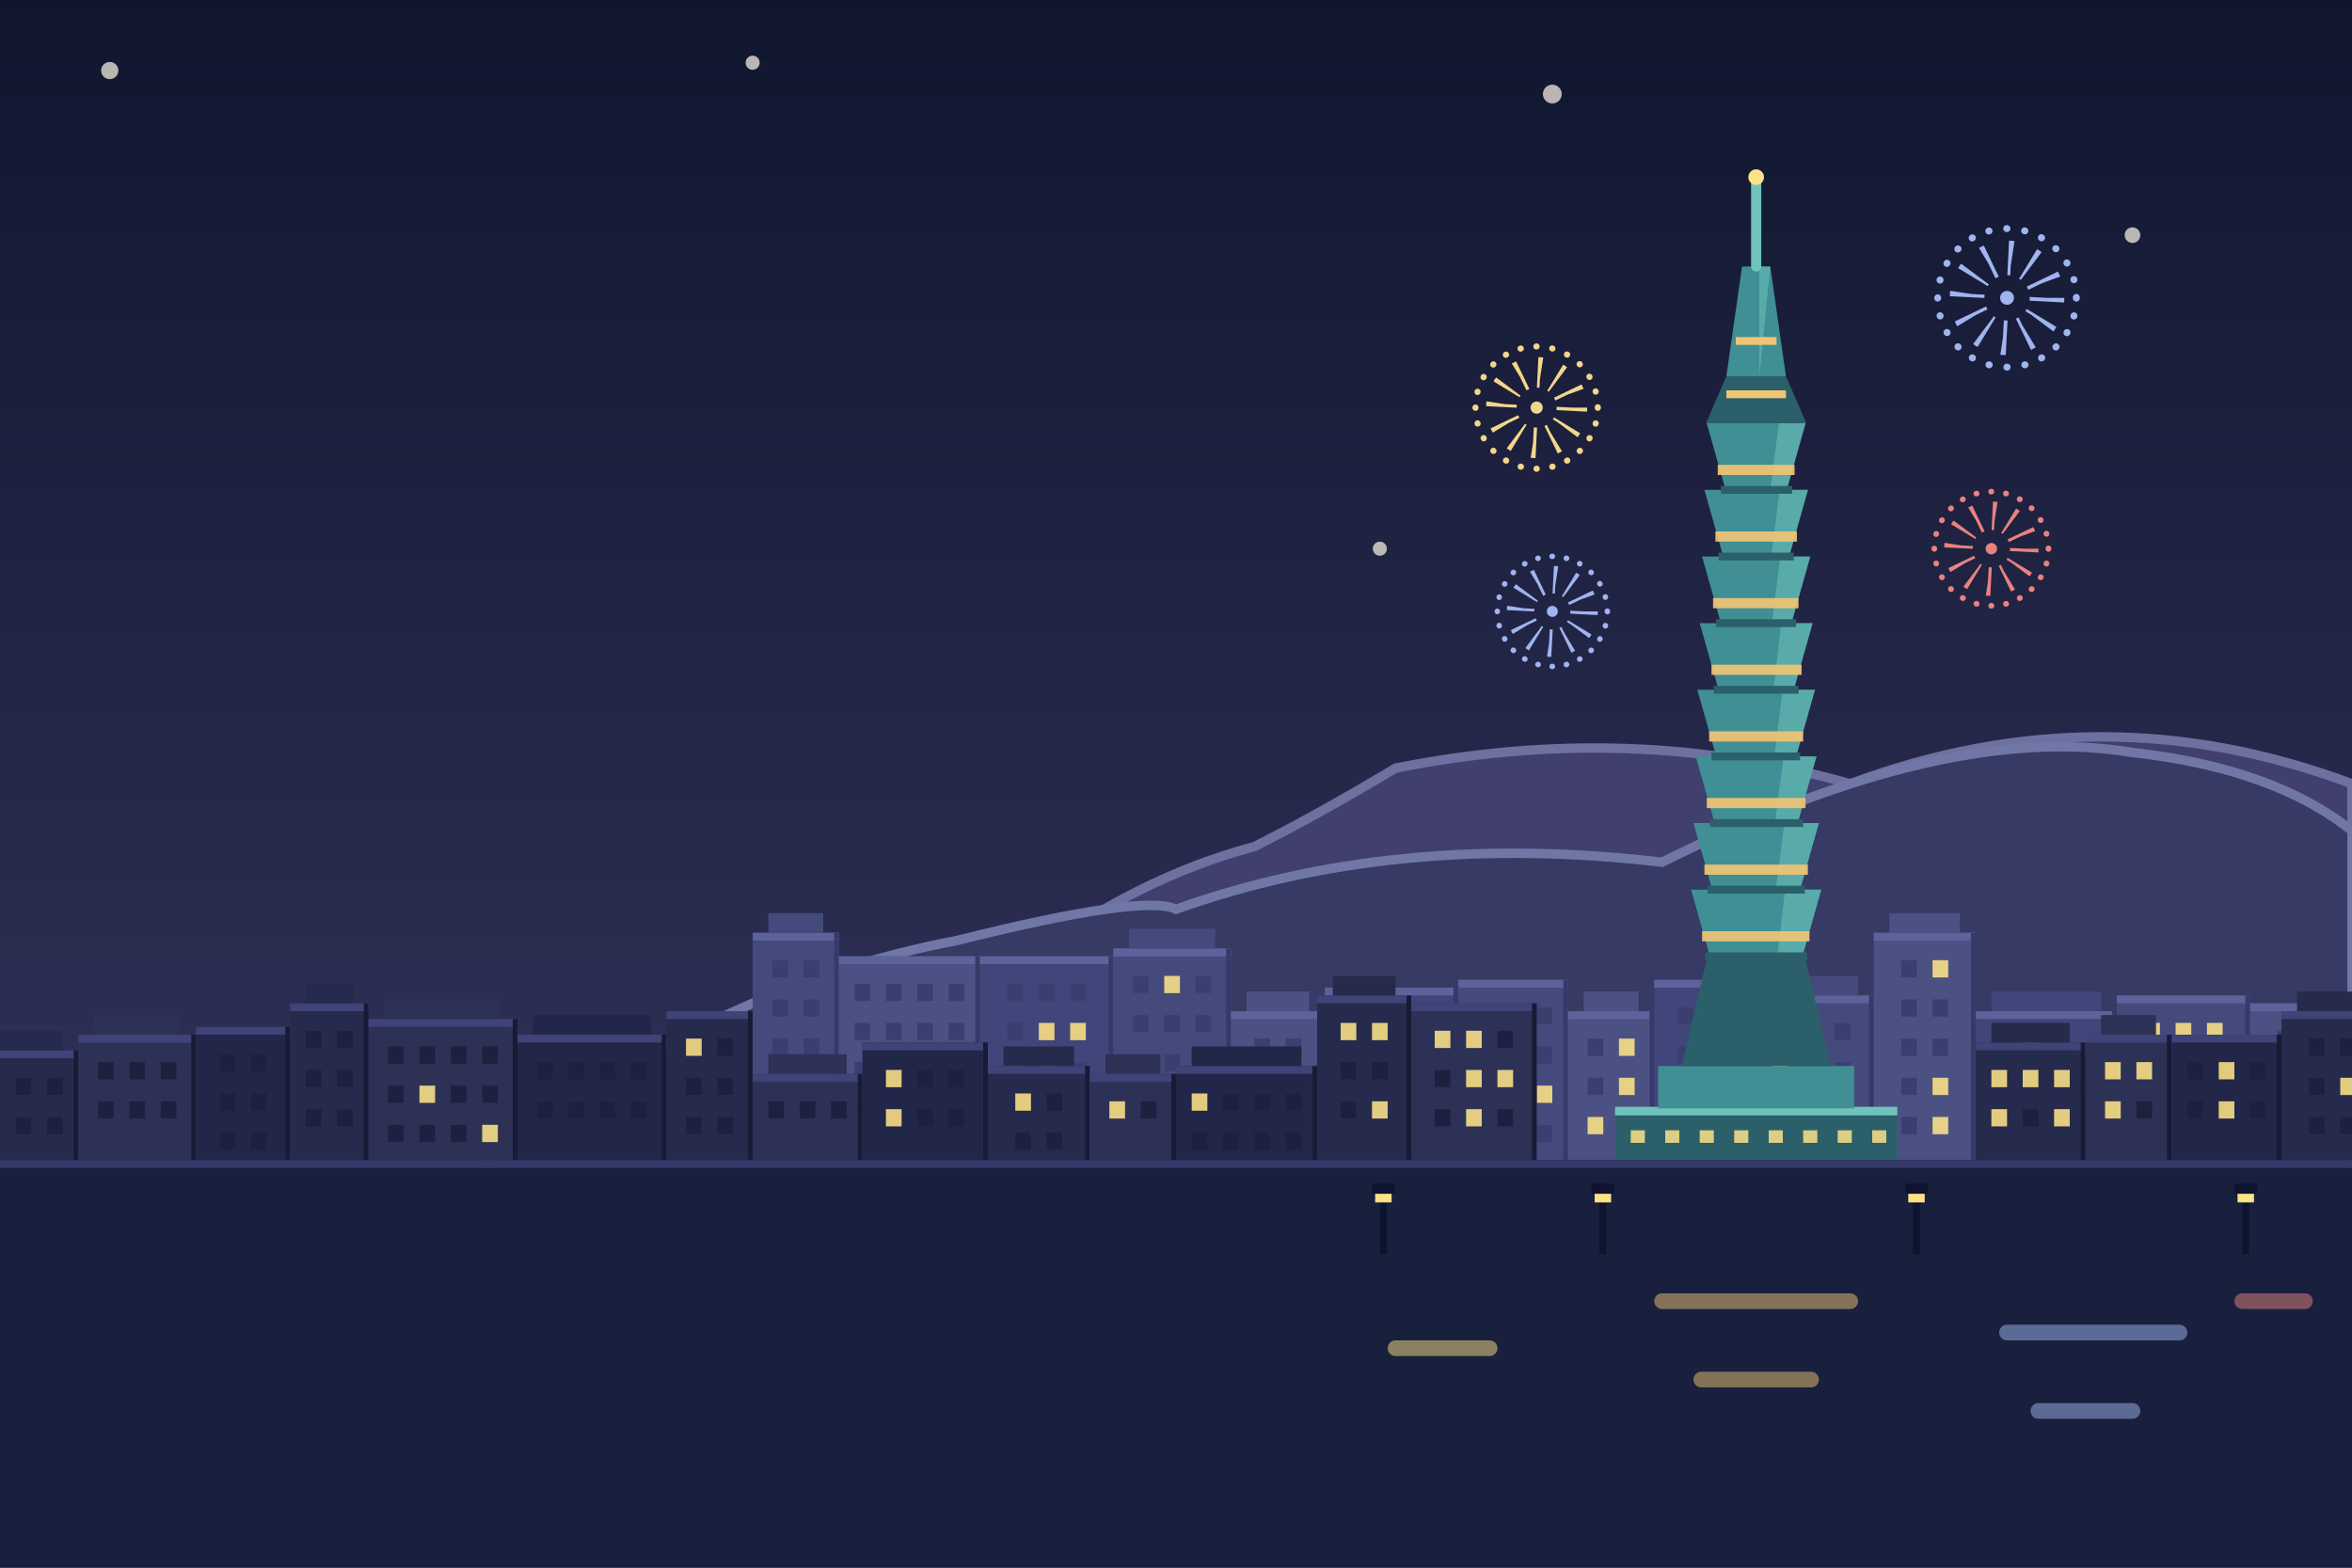
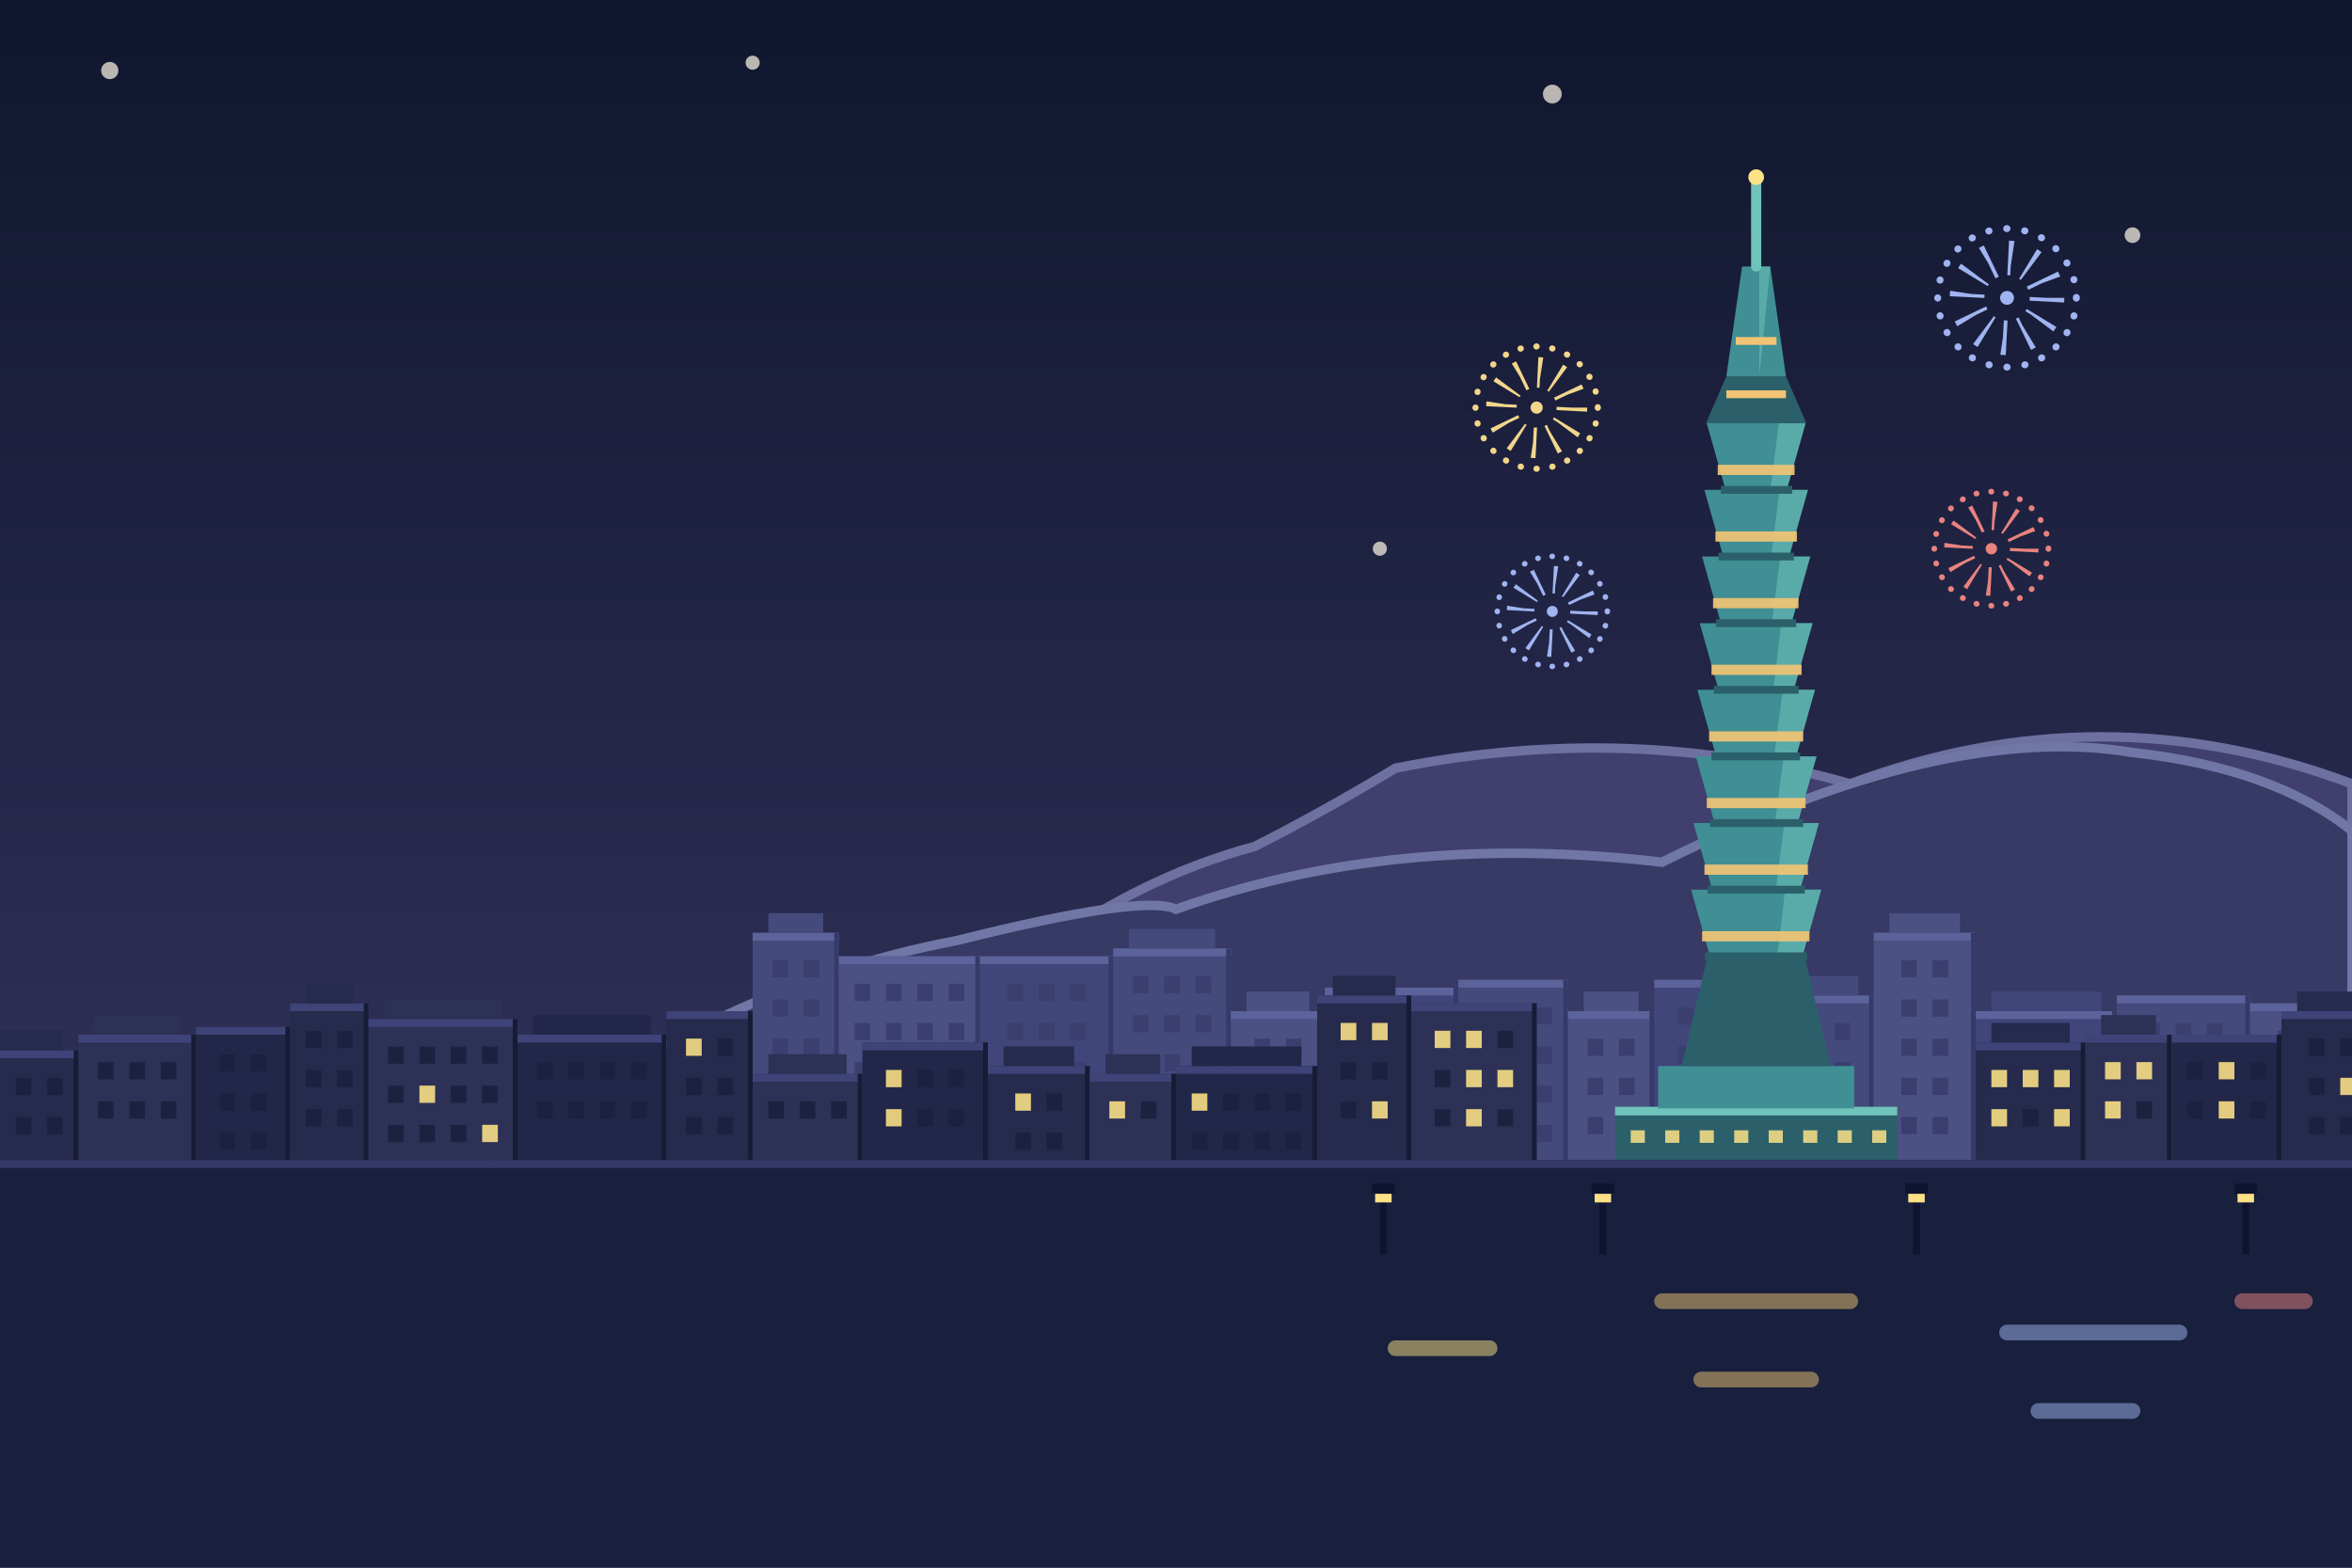
<svg xmlns="http://www.w3.org/2000/svg" width="1200" height="800" viewBox="0 0 1200 800">
  <svg x="0" y="0" width="1200" height="800" viewBox="0 0 300 200" preserveAspectRatio="xMidYMid slice">
    <defs>
      <linearGradient id="m-sky" x1="0" y1="0" x2="0" y2="1">
        <stop offset="0" stop-color="#10162E" />
        <stop offset="1" stop-color="#3B3A66" />
      </linearGradient>
      <g id="m-fw">
        <circle r="15" fill="none" stroke="currentColor" stroke-width="13" stroke-dasharray="1.4 6.5" />
        <circle r="26" fill="none" stroke="currentColor" stroke-width="2.6" stroke-linecap="round" stroke-dasharray="0.1 6.7" />
        <circle r="2.6" fill="currentColor" />
      </g>
    </defs>
    <rect width="300" height="200" fill="url(#m-sky)" />
    <g fill="#F2EBDD" opacity="0.75">
      <circle cx="14" cy="9" r="1.1" />
      <circle cx="96" cy="8" r="0.9" />
      <circle cx="198" cy="12" r="1.2" />
      <circle cx="176" cy="70" r="0.9" />
      <circle cx="288" cy="118" r="0.8" />
      <circle cx="230" cy="104" r="0.9" />
      <circle cx="272" cy="30" r="1" />
    </g>
    <use href="#m-fw" transform="translate(196 52) scale(0.3)" style="color:#F2D68A" />
    <use href="#m-fw" transform="translate(256 38) scale(0.34)" style="color:#9FB4F0" />
    <use href="#m-fw" transform="translate(254 70) scale(0.28)" style="color:#E8837F" />
    <use href="#m-fw" transform="translate(198 78) scale(0.27)" style="color:#9FB4F0" />
    <path d="M104 150 Q130 116 160 108 Q168 104 178 98 Q208 92 236 100 Q268 88 300 100 V150 Z" fill="#403F6E" stroke="#6E70A0" stroke-width="1.2" />
    <path d="M60 150 Q90 126 122 120 Q146 114 150 116 Q178 106 212 110 Q248 92 272 96 Q290 98 300 106 V150 Z" fill="#363A64" stroke="#7077A6" stroke-width="1.2" />
    <rect x="96" y="119" width="11" height="29" fill="#454A7C" />
    <rect x="96" y="119" width="11" height="1" fill="#5C629A" />
    <rect x="106.4" y="119" width="0.6" height="29" fill="#363A68" />
    <rect x="98" y="116.5" width="7" height="2.5" fill="#454A7C" />
    <rect x="98.5" y="122.5" width="2" height="2.2" fill="#3A3F70" opacity="1" />
    <rect x="102.5" y="122.5" width="2" height="2.2" fill="#3A3F70" opacity="1" />
    <rect x="98.5" y="127.5" width="2" height="2.2" fill="#3A3F70" opacity="1" />
    <rect x="102.5" y="127.5" width="2" height="2.2" fill="#3A3F70" opacity="1" />
    <rect x="98.5" y="132.5" width="2" height="2.2" fill="#3A3F70" opacity="1" />
    <rect x="102.5" y="132.5" width="2" height="2.2" fill="#3A3F70" opacity="1" />
    <rect x="98.5" y="137.5" width="2" height="2.2" fill="#3A3F70" opacity="1" />
    <rect x="102.5" y="137.5" width="2" height="2.2" fill="#3A3F70" opacity="1" />
-     <rect x="98.5" y="142.5" width="2" height="2.2" fill="#FCE286" opacity="0.88" />
+     <rect x="98.5" y="142.5" width="2" height="2.2" fill="#3A3F70" opacity="1" />
    <rect x="102.5" y="142.5" width="2" height="2.2" fill="#3A3F70" opacity="1" />
    <rect x="107" y="122" width="18" height="26" fill="#4C5184" />
    <rect x="107" y="122" width="18" height="1" fill="#5C629A" />
    <rect x="124.4" y="122" width="0.6" height="26" fill="#363A68" />
    <rect x="109.0" y="125.5" width="2" height="2.2" fill="#3A3F70" opacity="1" />
    <rect x="113.0" y="125.5" width="2" height="2.2" fill="#3A3F70" opacity="1" />
    <rect x="117.0" y="125.5" width="2" height="2.2" fill="#3A3F70" opacity="1" />
    <rect x="121.0" y="125.5" width="2" height="2.2" fill="#3A3F70" opacity="1" />
    <rect x="109.0" y="130.5" width="2" height="2.2" fill="#3A3F70" opacity="1" />
    <rect x="113.0" y="130.5" width="2" height="2.2" fill="#3A3F70" opacity="1" />
    <rect x="117.0" y="130.5" width="2" height="2.2" fill="#3A3F70" opacity="1" />
    <rect x="121.0" y="130.5" width="2" height="2.2" fill="#3A3F70" opacity="1" />
    <rect x="109.0" y="135.5" width="2" height="2.2" fill="#3A3F70" opacity="1" />
    <rect x="113.0" y="135.5" width="2" height="2.2" fill="#3A3F70" opacity="1" />
    <rect x="117.0" y="135.5" width="2" height="2.2" fill="#3A3F70" opacity="1" />
-     <rect x="121.0" y="135.5" width="2" height="2.2" fill="#FCE286" opacity="0.88" />
+     <rect x="121.0" y="135.5" width="2" height="2.2" fill="#3A3F70" opacity="1" />
    <rect x="109.0" y="140.5" width="2" height="2.2" fill="#3A3F70" opacity="1" />
    <rect x="113.0" y="140.5" width="2" height="2.2" fill="#3A3F70" opacity="1" />
    <rect x="117.0" y="140.5" width="2" height="2.2" fill="#3A3F70" opacity="1" />
    <rect x="121.0" y="140.5" width="2" height="2.2" fill="#3A3F70" opacity="1" />
    <rect x="125" y="122" width="17" height="26" fill="#40457A" />
    <rect x="125" y="122" width="17" height="1" fill="#5C629A" />
    <rect x="141.4" y="122" width="0.6" height="26" fill="#363A68" />
    <rect x="128.5" y="125.5" width="2" height="2.2" fill="#3A3F70" opacity="1" />
    <rect x="132.5" y="125.5" width="2" height="2.2" fill="#3A3F70" opacity="1" />
    <rect x="136.5" y="125.5" width="2" height="2.2" fill="#3A3F70" opacity="1" />
    <rect x="128.5" y="130.5" width="2" height="2.2" fill="#3A3F70" opacity="1" />
-     <rect x="132.5" y="130.5" width="2" height="2.2" fill="#FCE286" opacity="0.88" />
-     <rect x="136.5" y="130.5" width="2" height="2.2" fill="#FCE286" opacity="0.88" />
-     <rect x="128.5" y="135.5" width="2" height="2.2" fill="#FCE286" opacity="0.88" />
-     <rect x="132.5" y="135.5" width="2" height="2.2" fill="#FCE286" opacity="0.88" />
+     <rect x="132.5" y="130.5" width="2" height="2.2" fill="#3A3F70" opacity="1" />
+     <rect x="136.5" y="130.5" width="2" height="2.2" fill="#3A3F70" opacity="1" />
+     <rect x="128.5" y="135.5" width="2" height="2.2" fill="#3A3F70" opacity="1" />
+     <rect x="132.5" y="135.5" width="2" height="2.2" fill="#3A3F70" opacity="1" />
    <rect x="136.5" y="135.5" width="2" height="2.2" fill="#3A3F70" opacity="1" />
    <rect x="128.5" y="140.5" width="2" height="2.2" fill="#3A3F70" opacity="1" />
    <rect x="132.5" y="140.5" width="2" height="2.2" fill="#3A3F70" opacity="1" />
    <rect x="136.5" y="140.5" width="2" height="2.2" fill="#3A3F70" opacity="1" />
    <rect x="142" y="121" width="15" height="27" fill="#454A7C" />
    <rect x="142" y="121" width="15" height="1" fill="#5C629A" />
    <rect x="156.4" y="121" width="0.6" height="27" fill="#363A68" />
    <rect x="144" y="118.5" width="11" height="2.5" fill="#454A7C" />
    <rect x="144.5" y="124.5" width="2" height="2.2" fill="#3A3F70" opacity="1" />
-     <rect x="148.5" y="124.5" width="2" height="2.2" fill="#FCE286" opacity="0.88" />
+     <rect x="148.5" y="124.5" width="2" height="2.2" fill="#3A3F70" opacity="1" />
    <rect x="152.5" y="124.5" width="2" height="2.2" fill="#3A3F70" opacity="1" />
    <rect x="144.5" y="129.5" width="2" height="2.2" fill="#3A3F70" opacity="1" />
    <rect x="148.5" y="129.5" width="2" height="2.2" fill="#3A3F70" opacity="1" />
    <rect x="152.5" y="129.5" width="2" height="2.2" fill="#3A3F70" opacity="1" />
    <rect x="144.5" y="134.5" width="2" height="2.2" fill="#3A3F70" opacity="1" />
    <rect x="148.5" y="134.5" width="2" height="2.2" fill="#3A3F70" opacity="1" />
    <rect x="152.5" y="134.5" width="2" height="2.2" fill="#3A3F70" opacity="1" />
    <rect x="144.5" y="139.5" width="2" height="2.2" fill="#3A3F70" opacity="1" />
    <rect x="148.5" y="139.5" width="2" height="2.2" fill="#3A3F70" opacity="1" />
    <rect x="152.5" y="139.5" width="2" height="2.2" fill="#3A3F70" opacity="1" />
    <rect x="144.5" y="144.5" width="2" height="2.2" fill="#3A3F70" opacity="1" />
    <rect x="148.5" y="144.5" width="2" height="2.2" fill="#3A3F70" opacity="1" />
    <rect x="152.5" y="144.5" width="2" height="2.2" fill="#3A3F70" opacity="1" />
    <rect x="157" y="129" width="12" height="19" fill="#4C5184" />
    <rect x="157" y="129" width="12" height="1" fill="#5C629A" />
    <rect x="168.4" y="129" width="0.6" height="19" fill="#363A68" />
    <rect x="159" y="126.5" width="8" height="2.5" fill="#4C5184" />
    <rect x="160.0" y="132.5" width="2" height="2.2" fill="#3A3F70" opacity="1" />
    <rect x="164.0" y="132.5" width="2" height="2.2" fill="#3A3F70" opacity="1" />
    <rect x="160.0" y="137.5" width="2" height="2.2" fill="#3A3F70" opacity="1" />
    <rect x="164.0" y="137.5" width="2" height="2.2" fill="#3A3F70" opacity="1" />
    <rect x="160.0" y="142.5" width="2" height="2.2" fill="#3A3F70" opacity="1" />
    <rect x="164.0" y="142.5" width="2" height="2.2" fill="#3A3F70" opacity="1" />
    <rect x="169" y="126" width="17" height="22" fill="#40457A" />
    <rect x="169" y="126" width="17" height="1" fill="#5C629A" />
    <rect x="185.4" y="126" width="0.6" height="22" fill="#363A68" />
    <rect x="172.5" y="129.5" width="2" height="2.2" fill="#3A3F70" opacity="1" />
    <rect x="176.5" y="129.5" width="2" height="2.2" fill="#3A3F70" opacity="1" />
    <rect x="180.5" y="129.5" width="2" height="2.2" fill="#3A3F70" opacity="1" />
-     <rect x="172.5" y="134.5" width="2" height="2.2" fill="#FCE286" opacity="0.88" />
+     <rect x="172.5" y="134.5" width="2" height="2.2" fill="#3A3F70" opacity="1" />
    <rect x="176.5" y="134.5" width="2" height="2.2" fill="#3A3F70" opacity="1" />
    <rect x="180.5" y="134.5" width="2" height="2.2" fill="#3A3F70" opacity="1" />
    <rect x="172.5" y="139.5" width="2" height="2.2" fill="#3A3F70" opacity="1" />
    <rect x="176.5" y="139.5" width="2" height="2.2" fill="#3A3F70" opacity="1" />
-     <rect x="180.5" y="139.5" width="2" height="2.2" fill="#FCE286" opacity="0.88" />
+     <rect x="180.5" y="139.5" width="2" height="2.2" fill="#3A3F70" opacity="1" />
    <rect x="172.5" y="144.5" width="2" height="2.2" fill="#3A3F70" opacity="1" />
    <rect x="176.5" y="144.5" width="2" height="2.2" fill="#3A3F70" opacity="1" />
    <rect x="180.5" y="144.5" width="2" height="2.2" fill="#3A3F70" opacity="1" />
    <rect x="186" y="125" width="14" height="23" fill="#454A7C" />
    <rect x="186" y="125" width="14" height="1" fill="#5C629A" />
    <rect x="199.4" y="125" width="0.6" height="23" fill="#363A68" />
    <rect x="188.0" y="128.5" width="2" height="2.2" fill="#3A3F70" opacity="1" />
-     <rect x="192.0" y="128.5" width="2" height="2.2" fill="#FCE286" opacity="0.88" />
+     <rect x="192.0" y="128.5" width="2" height="2.2" fill="#3A3F70" opacity="1" />
    <rect x="196.0" y="128.5" width="2" height="2.2" fill="#3A3F70" opacity="1" />
    <rect x="188.0" y="133.5" width="2" height="2.2" fill="#3A3F70" opacity="1" />
    <rect x="192.0" y="133.5" width="2" height="2.2" fill="#3A3F70" opacity="1" />
    <rect x="196.0" y="133.5" width="2" height="2.2" fill="#3A3F70" opacity="1" />
    <rect x="188.0" y="138.5" width="2" height="2.2" fill="#3A3F70" opacity="1" />
    <rect x="192.0" y="138.5" width="2" height="2.2" fill="#3A3F70" opacity="1" />
-     <rect x="196.0" y="138.5" width="2" height="2.2" fill="#FCE286" opacity="0.88" />
-     <rect x="188.0" y="143.5" width="2" height="2.2" fill="#FCE286" opacity="0.88" />
+     <rect x="196.0" y="138.5" width="2" height="2.2" fill="#3A3F70" opacity="1" />
+     <rect x="188.0" y="143.5" width="2" height="2.2" fill="#3A3F70" opacity="1" />
    <rect x="192.0" y="143.5" width="2" height="2.2" fill="#3A3F70" opacity="1" />
    <rect x="196.0" y="143.5" width="2" height="2.2" fill="#3A3F70" opacity="1" />
    <rect x="200" y="129" width="11" height="19" fill="#4C5184" />
    <rect x="200" y="129" width="11" height="1" fill="#5C629A" />
    <rect x="210.4" y="129" width="0.6" height="19" fill="#363A68" />
    <rect x="202" y="126.5" width="7" height="2.5" fill="#4C5184" />
    <rect x="202.5" y="132.5" width="2" height="2.2" fill="#3A3F70" opacity="1" />
-     <rect x="206.5" y="132.5" width="2" height="2.2" fill="#FCE286" opacity="0.88" />
+     <rect x="206.5" y="132.5" width="2" height="2.2" fill="#3A3F70" opacity="1" />
    <rect x="202.5" y="137.5" width="2" height="2.2" fill="#3A3F70" opacity="1" />
-     <rect x="206.5" y="137.5" width="2" height="2.2" fill="#FCE286" opacity="0.88" />
-     <rect x="202.5" y="142.5" width="2" height="2.2" fill="#FCE286" opacity="0.88" />
+     <rect x="206.5" y="137.5" width="2" height="2.2" fill="#3A3F70" opacity="1" />
+     <rect x="202.5" y="142.5" width="2" height="2.2" fill="#3A3F70" opacity="1" />
    <rect x="206.5" y="142.5" width="2" height="2.2" fill="#3A3F70" opacity="1" />
    <rect x="211" y="125" width="12" height="23" fill="#40457A" />
    <rect x="211" y="125" width="12" height="1" fill="#5C629A" />
    <rect x="222.4" y="125" width="0.6" height="23" fill="#363A68" />
    <rect x="214.0" y="128.5" width="2" height="2.2" fill="#3A3F70" opacity="1" />
    <rect x="218.0" y="128.5" width="2" height="2.2" fill="#3A3F70" opacity="1" />
    <rect x="214.0" y="133.5" width="2" height="2.2" fill="#3A3F70" opacity="1" />
    <rect x="218.0" y="133.5" width="2" height="2.2" fill="#3A3F70" opacity="1" />
    <rect x="214.0" y="138.5" width="2" height="2.2" fill="#3A3F70" opacity="1" />
    <rect x="218.0" y="138.5" width="2" height="2.2" fill="#3A3F70" opacity="1" />
    <rect x="214.0" y="143.5" width="2" height="2.2" fill="#3A3F70" opacity="1" />
-     <rect x="218.0" y="143.5" width="2" height="2.2" fill="#FCE286" opacity="0.88" />
+     <rect x="218.0" y="143.5" width="2" height="2.2" fill="#3A3F70" opacity="1" />
    <rect x="223" y="127" width="16" height="21" fill="#454A7C" />
    <rect x="223" y="127" width="16" height="1" fill="#5C629A" />
    <rect x="238.4" y="127" width="0.6" height="21" fill="#363A68" />
    <rect x="225" y="124.5" width="12" height="2.5" fill="#454A7C" />
-     <rect x="226.0" y="130.5" width="2" height="2.2" fill="#FCE286" opacity="0.88" />
+     <rect x="226.0" y="130.5" width="2" height="2.2" fill="#3A3F70" opacity="1" />
    <rect x="230.0" y="130.5" width="2" height="2.2" fill="#3A3F70" opacity="1" />
    <rect x="234.0" y="130.5" width="2" height="2.2" fill="#3A3F70" opacity="1" />
-     <rect x="226.0" y="135.5" width="2" height="2.2" fill="#FCE286" opacity="0.88" />
+     <rect x="226.0" y="135.5" width="2" height="2.2" fill="#3A3F70" opacity="1" />
    <rect x="230.0" y="135.5" width="2" height="2.2" fill="#3A3F70" opacity="1" />
    <rect x="234.0" y="135.5" width="2" height="2.2" fill="#3A3F70" opacity="1" />
-     <rect x="226.0" y="140.5" width="2" height="2.2" fill="#FCE286" opacity="0.88" />
-     <rect x="230.0" y="140.5" width="2" height="2.2" fill="#FCE286" opacity="0.88" />
+     <rect x="226.0" y="140.5" width="2" height="2.2" fill="#3A3F70" opacity="1" />
+     <rect x="230.0" y="140.5" width="2" height="2.2" fill="#3A3F70" opacity="1" />
    <rect x="234.0" y="140.5" width="2" height="2.2" fill="#3A3F70" opacity="1" />
    <rect x="239" y="119" width="13" height="29" fill="#4C5184" />
    <rect x="239" y="119" width="13" height="1" fill="#5C629A" />
    <rect x="251.4" y="119" width="0.6" height="29" fill="#363A68" />
    <rect x="241" y="116.5" width="9" height="2.5" fill="#4C5184" />
    <rect x="242.5" y="122.5" width="2" height="2.2" fill="#3A3F70" opacity="1" />
-     <rect x="246.5" y="122.5" width="2" height="2.2" fill="#FCE286" opacity="0.88" />
+     <rect x="246.5" y="122.5" width="2" height="2.2" fill="#3A3F70" opacity="1" />
    <rect x="242.5" y="127.5" width="2" height="2.2" fill="#3A3F70" opacity="1" />
    <rect x="246.5" y="127.5" width="2" height="2.2" fill="#3A3F70" opacity="1" />
    <rect x="242.5" y="132.5" width="2" height="2.2" fill="#3A3F70" opacity="1" />
    <rect x="246.5" y="132.5" width="2" height="2.2" fill="#3A3F70" opacity="1" />
    <rect x="242.5" y="137.5" width="2" height="2.2" fill="#3A3F70" opacity="1" />
-     <rect x="246.5" y="137.5" width="2" height="2.2" fill="#FCE286" opacity="0.88" />
+     <rect x="246.5" y="137.5" width="2" height="2.2" fill="#3A3F70" opacity="1" />
    <rect x="242.5" y="142.5" width="2" height="2.2" fill="#3A3F70" opacity="1" />
-     <rect x="246.5" y="142.5" width="2" height="2.2" fill="#FCE286" opacity="0.88" />
+     <rect x="246.5" y="142.5" width="2" height="2.2" fill="#3A3F70" opacity="1" />
    <rect x="252" y="129" width="18" height="19" fill="#40457A" />
    <rect x="252" y="129" width="18" height="1" fill="#5C629A" />
    <rect x="269.4" y="129" width="0.6" height="19" fill="#363A68" />
    <rect x="254" y="126.5" width="14" height="2.5" fill="#40457A" />
    <rect x="254.0" y="132.5" width="2" height="2.2" fill="#3A3F70" opacity="1" />
-     <rect x="258.0" y="132.5" width="2" height="2.2" fill="#FCE286" opacity="0.88" />
+     <rect x="258.0" y="132.5" width="2" height="2.2" fill="#3A3F70" opacity="1" />
    <rect x="262.0" y="132.5" width="2" height="2.2" fill="#3A3F70" opacity="1" />
-     <rect x="266.0" y="132.5" width="2" height="2.2" fill="#FCE286" opacity="0.88" />
+     <rect x="266.0" y="132.5" width="2" height="2.2" fill="#3A3F70" opacity="1" />
    <rect x="254.0" y="137.5" width="2" height="2.2" fill="#3A3F70" opacity="1" />
-     <rect x="258.0" y="137.5" width="2" height="2.2" fill="#FCE286" opacity="0.88" />
+     <rect x="258.0" y="137.5" width="2" height="2.2" fill="#3A3F70" opacity="1" />
    <rect x="262.0" y="137.5" width="2" height="2.2" fill="#3A3F70" opacity="1" />
-     <rect x="266.0" y="137.5" width="2" height="2.2" fill="#FCE286" opacity="0.88" />
+     <rect x="266.0" y="137.5" width="2" height="2.2" fill="#3A3F70" opacity="1" />
    <rect x="254.0" y="142.5" width="2" height="2.2" fill="#3A3F70" opacity="1" />
    <rect x="258.0" y="142.5" width="2" height="2.2" fill="#3A3F70" opacity="1" />
-     <rect x="262.0" y="142.5" width="2" height="2.2" fill="#FCE286" opacity="0.88" />
+     <rect x="262.0" y="142.5" width="2" height="2.2" fill="#3A3F70" opacity="1" />
    <rect x="266.0" y="142.5" width="2" height="2.2" fill="#3A3F70" opacity="1" />
    <rect x="270" y="127" width="17" height="21" fill="#454A7C" />
    <rect x="270" y="127" width="17" height="1" fill="#5C629A" />
    <rect x="286.4" y="127" width="0.6" height="21" fill="#363A68" />
-     <rect x="273.5" y="130.5" width="2" height="2.2" fill="#FCE286" opacity="0.88" />
-     <rect x="277.5" y="130.5" width="2" height="2.2" fill="#FCE286" opacity="0.88" />
-     <rect x="281.5" y="130.5" width="2" height="2.2" fill="#FCE286" opacity="0.88" />
-     <rect x="273.5" y="135.5" width="2" height="2.2" fill="#FCE286" opacity="0.88" />
+     <rect x="273.5" y="130.5" width="2" height="2.2" fill="#3A3F70" opacity="1" />
+     <rect x="277.5" y="130.5" width="2" height="2.2" fill="#3A3F70" opacity="1" />
+     <rect x="281.5" y="130.5" width="2" height="2.2" fill="#3A3F70" opacity="1" />
+     <rect x="273.5" y="135.5" width="2" height="2.2" fill="#3A3F70" opacity="1" />
    <rect x="277.5" y="135.5" width="2" height="2.2" fill="#3A3F70" opacity="1" />
-     <rect x="281.5" y="135.5" width="2" height="2.2" fill="#FCE286" opacity="0.88" />
-     <rect x="273.5" y="140.5" width="2" height="2.2" fill="#FCE286" opacity="0.88" />
+     <rect x="281.5" y="135.5" width="2" height="2.2" fill="#3A3F70" opacity="1" />
+     <rect x="273.5" y="140.5" width="2" height="2.2" fill="#3A3F70" opacity="1" />
    <rect x="277.5" y="140.5" width="2" height="2.2" fill="#3A3F70" opacity="1" />
-     <rect x="281.5" y="140.5" width="2" height="2.2" fill="#FCE286" opacity="0.88" />
+     <rect x="281.5" y="140.5" width="2" height="2.2" fill="#3A3F70" opacity="1" />
    <rect x="287" y="128" width="17" height="20" fill="#4C5184" />
    <rect x="287" y="128" width="17" height="1" fill="#5C629A" />
    <rect x="303.4" y="128" width="0.6" height="20" fill="#363A68" />
    <rect x="290.5" y="131.5" width="2" height="2.2" fill="#3A3F70" opacity="1" />
    <rect x="294.5" y="131.5" width="2" height="2.2" fill="#3A3F70" opacity="1" />
    <rect x="298.5" y="131.5" width="2" height="2.2" fill="#3A3F70" opacity="1" />
-     <rect x="290.5" y="136.5" width="2" height="2.2" fill="#FCE286" opacity="0.88" />
+     <rect x="290.5" y="136.5" width="2" height="2.2" fill="#3A3F70" opacity="1" />
    <rect x="294.5" y="136.5" width="2" height="2.2" fill="#3A3F70" opacity="1" />
    <rect x="298.5" y="136.5" width="2" height="2.2" fill="#3A3F70" opacity="1" />
-     <rect x="290.5" y="141.5" width="2" height="2.2" fill="#FCE286" opacity="0.88" />
+     <rect x="290.5" y="141.5" width="2" height="2.2" fill="#3A3F70" opacity="1" />
    <rect x="294.5" y="141.5" width="2" height="2.2" fill="#3A3F70" opacity="1" />
    <rect x="298.5" y="141.5" width="2" height="2.2" fill="#3A3F70" opacity="1" />
    <rect x="206.0" y="142" width="36" height="6" fill="#2B606A" />
    <rect x="206.0" y="141.2" width="36" height="1.1" fill="#6FC3BA" />
    <rect x="211.5" y="136" width="25" height="5.4" fill="#3F8F94" />
    <path d="M214.5 136 L217.8 122 H230.2 L233.5 136 Z" fill="#2B606A" />
    <rect x="208.0" y="144.2" width="1.8" height="1.6" fill="#FCE286" opacity="0.85" />
    <rect x="212.4" y="144.2" width="1.8" height="1.6" fill="#FCE286" opacity="0.85" />
    <rect x="216.8" y="144.2" width="1.8" height="1.6" fill="#FCE286" opacity="0.85" />
    <rect x="221.2" y="144.2" width="1.8" height="1.6" fill="#FCE286" opacity="0.85" />
    <rect x="225.6" y="144.2" width="1.8" height="1.6" fill="#FCE286" opacity="0.85" />
    <rect x="230.0" y="144.2" width="1.8" height="1.6" fill="#FCE286" opacity="0.85" />
    <rect x="234.4" y="144.2" width="1.8" height="1.6" fill="#FCE286" opacity="0.85" />
    <rect x="238.8" y="144.2" width="1.8" height="1.6" fill="#FCE286" opacity="0.85" />
    <path d="M218.1 122 L215.7 113.5 H232.3 L229.9 122 Z" fill="#3F8F94" />
    <path d="M227.7 113.5 H232.3 L229.9 122 H226.7 Z" fill="#6FC3BA" opacity="0.55" />
    <rect x="217.1" y="118.8" width="13.7" height="1.3" fill="#F0C474" opacity="0.92" />
    <rect x="217.5" y="121.5" width="13.0" height="1" fill="#2B606A" />
    <path d="M218.4 113.5 L216.0 105 H232.0 L229.6 113.5 Z" fill="#3F8F94" />
    <path d="M227.6 105 H232.0 L229.6 113.5 H226.5 Z" fill="#6FC3BA" opacity="0.55" />
    <rect x="217.4" y="110.3" width="13.2" height="1.3" fill="#F0C474" opacity="0.92" />
    <rect x="217.8" y="113.0" width="12.4" height="1" fill="#2B606A" />
    <path d="M218.7 105 L216.3 96.5 H231.7 L229.3 105 Z" fill="#3F8F94" />
    <path d="M227.5 96.5 H231.7 L229.3 105 H226.4 Z" fill="#6FC3BA" opacity="0.55" />
    <rect x="217.7" y="101.8" width="12.6" height="1.3" fill="#F0C474" opacity="0.92" />
    <rect x="218.1" y="104.5" width="11.9" height="1" fill="#2B606A" />
    <path d="M218.9 96.5 L216.5 88 H231.5 L229.1 96.5 Z" fill="#3F8F94" />
    <path d="M227.4 88 H231.5 L229.1 96.5 H226.3 Z" fill="#6FC3BA" opacity="0.55" />
    <rect x="218.0" y="93.3" width="12.0" height="1.3" fill="#F0C474" opacity="0.92" />
    <rect x="218.3" y="96.0" width="11.3" height="1" fill="#2B606A" />
    <path d="M219.2 88 L216.8 79.5 H231.2 L228.8 88 Z" fill="#3F8F94" />
    <path d="M227.2 79.5 H231.2 L228.8 88 H226.2 Z" fill="#6FC3BA" opacity="0.55" />
    <rect x="218.3" y="84.8" width="11.5" height="1.3" fill="#F0C474" opacity="0.92" />
    <rect x="218.6" y="87.5" width="10.8" height="1" fill="#2B606A" />
    <path d="M219.5 79.5 L217.1 71 H230.9 L228.5 79.5 Z" fill="#3F8F94" />
    <path d="M227.1 71 H230.9 L228.5 79.5 H226.0 Z" fill="#6FC3BA" opacity="0.55" />
    <rect x="218.5" y="76.3" width="10.9" height="1.3" fill="#F0C474" opacity="0.92" />
    <rect x="218.9" y="79.0" width="10.2" height="1" fill="#2B606A" />
    <path d="M219.8 71 L217.4 62.5 H230.6 L228.2 71 Z" fill="#3F8F94" />
    <path d="M227.0 62.5 H230.6 L228.2 71 H225.9 Z" fill="#6FC3BA" opacity="0.55" />
    <rect x="218.8" y="67.8" width="10.4" height="1.3" fill="#F0C474" opacity="0.92" />
    <rect x="219.2" y="70.5" width="9.6" height="1" fill="#2B606A" />
    <path d="M220.1 62.5 L217.7 54 H230.3 L227.9 62.5 Z" fill="#3F8F94" />
    <path d="M226.9 54 H230.3 L227.9 62.5 H225.8 Z" fill="#6FC3BA" opacity="0.55" />
    <rect x="219.1" y="59.3" width="9.8" height="1.3" fill="#F0C474" opacity="0.92" />
    <rect x="219.5" y="62.0" width="9.1" height="1" fill="#2B606A" />
    <path d="M217.6 54 L220.2 48 H227.8 L230.4 54 Z" fill="#2B606A" />
    <rect x="220.2" y="49.8" width="7.6" height="1" fill="#F0C474" />
    <path d="M220.2 48 L222.2 34 H225.8 L227.8 48 Z" fill="#3F8F94" />
    <path d="M224.4 48 L225.8 34 H224.4 Z" fill="#6FC3BA" opacity="0.55" />
    <rect x="221.4" y="43.0" width="5.2" height="1" fill="#F0C474" />
    <path d="M224 34 V23" stroke="#6FC3BA" stroke-width="1.3" stroke-linecap="round" />
    <circle cx="224" cy="22.6" r="1" fill="#FCE286" />
    <rect x="-4" y="134" width="14" height="14" fill="#262A4C" />
    <rect x="-4" y="134" width="14" height="1" fill="#3E4378" />
    <rect x="9.4" y="134" width="0.6" height="14" fill="#171B36" />
    <rect x="-2" y="131.5" width="10" height="2.5" fill="#262A4C" />
    <rect x="-2.0" y="137.5" width="2" height="2.2" fill="#1D2140" opacity="1" />
    <rect x="2.0" y="137.5" width="2" height="2.2" fill="#1D2140" opacity="1" />
    <rect x="6.0" y="137.5" width="2" height="2.2" fill="#1D2140" opacity="1" />
    <rect x="-2.0" y="142.5" width="2" height="2.2" fill="#1D2140" opacity="1" />
    <rect x="2.0" y="142.5" width="2" height="2.2" fill="#1D2140" opacity="1" />
    <rect x="6.0" y="142.5" width="2" height="2.2" fill="#1D2140" opacity="1" />
    <rect x="10" y="132" width="15" height="16" fill="#2D3156" />
    <rect x="10" y="132" width="15" height="1" fill="#3E4378" />
    <rect x="24.4" y="132" width="0.6" height="16" fill="#171B36" />
    <rect x="12" y="129.5" width="11" height="2.5" fill="#2D3156" />
    <rect x="12.5" y="135.5" width="2" height="2.2" fill="#1D2140" opacity="1" />
    <rect x="16.5" y="135.5" width="2" height="2.2" fill="#1D2140" opacity="1" />
    <rect x="20.5" y="135.5" width="2" height="2.2" fill="#1D2140" opacity="1" />
    <rect x="12.5" y="140.5" width="2" height="2.2" fill="#1D2140" opacity="1" />
    <rect x="16.5" y="140.5" width="2" height="2.2" fill="#1D2140" opacity="1" />
    <rect x="20.5" y="140.5" width="2" height="2.2" fill="#1D2140" opacity="1" />
    <rect x="25" y="131" width="12" height="17" fill="#222648" />
    <rect x="25" y="131" width="12" height="1" fill="#3E4378" />
    <rect x="36.4" y="131" width="0.6" height="17" fill="#171B36" />
    <rect x="28.0" y="134.5" width="2" height="2.2" fill="#1D2140" opacity="1" />
    <rect x="32.0" y="134.5" width="2" height="2.2" fill="#1D2140" opacity="1" />
    <rect x="28.0" y="139.5" width="2" height="2.2" fill="#1D2140" opacity="1" />
    <rect x="32.0" y="139.5" width="2" height="2.2" fill="#1D2140" opacity="1" />
    <rect x="28.0" y="144.5" width="2" height="2.2" fill="#1D2140" opacity="1" />
    <rect x="32.0" y="144.5" width="2" height="2.2" fill="#1D2140" opacity="1" />
    <rect x="37" y="128" width="10" height="20" fill="#262A4C" />
    <rect x="37" y="128" width="10" height="1" fill="#3E4378" />
    <rect x="46.4" y="128" width="0.6" height="20" fill="#171B36" />
    <rect x="39" y="125.5" width="6" height="2.5" fill="#262A4C" />
    <rect x="39.0" y="131.5" width="2" height="2.2" fill="#1D2140" opacity="1" />
    <rect x="43.0" y="131.5" width="2" height="2.2" fill="#1D2140" opacity="1" />
    <rect x="39.0" y="136.5" width="2" height="2.2" fill="#1D2140" opacity="1" />
    <rect x="43.0" y="136.5" width="2" height="2.2" fill="#1D2140" opacity="1" />
    <rect x="39.0" y="141.5" width="2" height="2.2" fill="#1D2140" opacity="1" />
    <rect x="43.0" y="141.5" width="2" height="2.2" fill="#1D2140" opacity="1" />
    <rect x="47" y="130" width="19" height="18" fill="#2D3156" />
    <rect x="47" y="130" width="19" height="1" fill="#3E4378" />
    <rect x="65.4" y="130" width="0.6" height="18" fill="#171B36" />
    <rect x="49" y="127.5" width="15" height="2.5" fill="#2D3156" />
    <rect x="49.5" y="133.5" width="2" height="2.2" fill="#1D2140" opacity="1" />
    <rect x="53.5" y="133.5" width="2" height="2.2" fill="#1D2140" opacity="1" />
    <rect x="57.5" y="133.5" width="2" height="2.2" fill="#1D2140" opacity="1" />
    <rect x="61.5" y="133.5" width="2" height="2.2" fill="#1D2140" opacity="1" />
    <rect x="49.5" y="138.5" width="2" height="2.2" fill="#1D2140" opacity="1" />
    <rect x="53.5" y="138.5" width="2" height="2.2" fill="#FCE286" opacity="0.88" />
    <rect x="57.5" y="138.5" width="2" height="2.2" fill="#1D2140" opacity="1" />
    <rect x="61.5" y="138.5" width="2" height="2.2" fill="#1D2140" opacity="1" />
    <rect x="49.5" y="143.5" width="2" height="2.2" fill="#1D2140" opacity="1" />
    <rect x="53.5" y="143.5" width="2" height="2.2" fill="#1D2140" opacity="1" />
    <rect x="57.5" y="143.5" width="2" height="2.2" fill="#1D2140" opacity="1" />
    <rect x="61.5" y="143.5" width="2" height="2.2" fill="#FCE286" opacity="0.88" />
    <rect x="66" y="132" width="19" height="16" fill="#222648" />
    <rect x="66" y="132" width="19" height="1" fill="#3E4378" />
    <rect x="84.4" y="132" width="0.6" height="16" fill="#171B36" />
    <rect x="68" y="129.5" width="15" height="2.5" fill="#222648" />
    <rect x="68.5" y="135.5" width="2" height="2.2" fill="#1D2140" opacity="1" />
    <rect x="72.5" y="135.5" width="2" height="2.2" fill="#1D2140" opacity="1" />
    <rect x="76.5" y="135.5" width="2" height="2.2" fill="#1D2140" opacity="1" />
    <rect x="80.5" y="135.5" width="2" height="2.2" fill="#1D2140" opacity="1" />
    <rect x="68.5" y="140.5" width="2" height="2.2" fill="#1D2140" opacity="1" />
    <rect x="72.5" y="140.5" width="2" height="2.2" fill="#1D2140" opacity="1" />
    <rect x="76.5" y="140.5" width="2" height="2.2" fill="#1D2140" opacity="1" />
    <rect x="80.5" y="140.5" width="2" height="2.2" fill="#1D2140" opacity="1" />
    <rect x="85" y="129" width="11" height="19" fill="#262A4C" />
    <rect x="85" y="129" width="11" height="1" fill="#3E4378" />
    <rect x="95.4" y="129" width="0.6" height="19" fill="#171B36" />
    <rect x="87.5" y="132.5" width="2" height="2.2" fill="#FCE286" opacity="0.88" />
    <rect x="91.5" y="132.5" width="2" height="2.2" fill="#1D2140" opacity="1" />
    <rect x="87.5" y="137.5" width="2" height="2.2" fill="#1D2140" opacity="1" />
    <rect x="91.5" y="137.5" width="2" height="2.2" fill="#1D2140" opacity="1" />
    <rect x="87.5" y="142.5" width="2" height="2.2" fill="#1D2140" opacity="1" />
    <rect x="91.5" y="142.5" width="2" height="2.2" fill="#1D2140" opacity="1" />
    <rect x="96" y="137" width="14" height="11" fill="#2D3156" />
    <rect x="96" y="137" width="14" height="1" fill="#3E4378" />
    <rect x="109.4" y="137" width="0.6" height="11" fill="#171B36" />
    <rect x="98" y="134.5" width="10" height="2.5" fill="#2D3156" />
    <rect x="98.0" y="140.5" width="2" height="2.2" fill="#1D2140" opacity="1" />
    <rect x="102.0" y="140.5" width="2" height="2.2" fill="#1D2140" opacity="1" />
    <rect x="106.0" y="140.5" width="2" height="2.2" fill="#1D2140" opacity="1" />
    <rect x="110" y="133" width="16" height="15" fill="#222648" />
    <rect x="110" y="133" width="16" height="1" fill="#3E4378" />
    <rect x="125.4" y="133" width="0.6" height="15" fill="#171B36" />
    <rect x="113.0" y="136.5" width="2" height="2.2" fill="#FCE286" opacity="0.88" />
    <rect x="117.0" y="136.5" width="2" height="2.2" fill="#1D2140" opacity="1" />
    <rect x="121.0" y="136.5" width="2" height="2.2" fill="#1D2140" opacity="1" />
    <rect x="113.0" y="141.5" width="2" height="2.2" fill="#FCE286" opacity="0.88" />
    <rect x="117.0" y="141.5" width="2" height="2.2" fill="#1D2140" opacity="1" />
    <rect x="121.0" y="141.5" width="2" height="2.2" fill="#1D2140" opacity="1" />
    <rect x="126" y="136" width="13" height="12" fill="#262A4C" />
    <rect x="126" y="136" width="13" height="1" fill="#3E4378" />
    <rect x="138.4" y="136" width="0.6" height="12" fill="#171B36" />
    <rect x="128" y="133.5" width="9" height="2.5" fill="#262A4C" />
    <rect x="129.5" y="139.5" width="2" height="2.2" fill="#FCE286" opacity="0.88" />
    <rect x="133.5" y="139.5" width="2" height="2.2" fill="#1D2140" opacity="1" />
    <rect x="129.5" y="144.5" width="2" height="2.2" fill="#1D2140" opacity="1" />
    <rect x="133.5" y="144.5" width="2" height="2.2" fill="#1D2140" opacity="1" />
    <rect x="139" y="137" width="11" height="11" fill="#2D3156" />
    <rect x="139" y="137" width="11" height="1" fill="#3E4378" />
    <rect x="149.4" y="137" width="0.6" height="11" fill="#171B36" />
    <rect x="141" y="134.5" width="7" height="2.5" fill="#2D3156" />
    <rect x="141.5" y="140.5" width="2" height="2.2" fill="#FCE286" opacity="0.88" />
    <rect x="145.5" y="140.5" width="2" height="2.2" fill="#1D2140" opacity="1" />
    <rect x="150" y="136" width="18" height="12" fill="#222648" />
    <rect x="150" y="136" width="18" height="1" fill="#3E4378" />
    <rect x="167.4" y="136" width="0.6" height="12" fill="#171B36" />
    <rect x="152" y="133.5" width="14" height="2.5" fill="#222648" />
    <rect x="152.0" y="139.5" width="2" height="2.2" fill="#FCE286" opacity="0.88" />
    <rect x="156.0" y="139.5" width="2" height="2.2" fill="#1D2140" opacity="1" />
    <rect x="160.0" y="139.5" width="2" height="2.2" fill="#1D2140" opacity="1" />
    <rect x="164.0" y="139.5" width="2" height="2.2" fill="#1D2140" opacity="1" />
    <rect x="152.0" y="144.5" width="2" height="2.2" fill="#1D2140" opacity="1" />
    <rect x="156.0" y="144.5" width="2" height="2.2" fill="#1D2140" opacity="1" />
    <rect x="160.0" y="144.5" width="2" height="2.2" fill="#1D2140" opacity="1" />
    <rect x="164.0" y="144.5" width="2" height="2.2" fill="#1D2140" opacity="1" />
    <rect x="168" y="127" width="12" height="21" fill="#262A4C" />
    <rect x="168" y="127" width="12" height="1" fill="#3E4378" />
    <rect x="179.4" y="127" width="0.6" height="21" fill="#171B36" />
    <rect x="170" y="124.5" width="8" height="2.5" fill="#262A4C" />
    <rect x="171.0" y="130.5" width="2" height="2.2" fill="#FCE286" opacity="0.88" />
    <rect x="175.0" y="130.5" width="2" height="2.2" fill="#FCE286" opacity="0.88" />
    <rect x="171.0" y="135.5" width="2" height="2.2" fill="#1D2140" opacity="1" />
    <rect x="175.0" y="135.5" width="2" height="2.2" fill="#1D2140" opacity="1" />
    <rect x="171.0" y="140.5" width="2" height="2.2" fill="#1D2140" opacity="1" />
    <rect x="175.0" y="140.5" width="2" height="2.2" fill="#FCE286" opacity="0.88" />
    <rect x="180" y="128" width="16" height="20" fill="#2D3156" />
    <rect x="180" y="128" width="16" height="1" fill="#3E4378" />
    <rect x="195.4" y="128" width="0.6" height="20" fill="#171B36" />
    <rect x="183.0" y="131.5" width="2" height="2.2" fill="#FCE286" opacity="0.88" />
    <rect x="187.0" y="131.5" width="2" height="2.2" fill="#FCE286" opacity="0.88" />
    <rect x="191.0" y="131.5" width="2" height="2.2" fill="#1D2140" opacity="1" />
    <rect x="183.0" y="136.5" width="2" height="2.2" fill="#1D2140" opacity="1" />
    <rect x="187.0" y="136.5" width="2" height="2.2" fill="#FCE286" opacity="0.88" />
    <rect x="191.0" y="136.5" width="2" height="2.2" fill="#FCE286" opacity="0.88" />
    <rect x="183.0" y="141.5" width="2" height="2.2" fill="#1D2140" opacity="1" />
    <rect x="187.0" y="141.5" width="2" height="2.2" fill="#FCE286" opacity="0.88" />
    <rect x="191.0" y="141.5" width="2" height="2.2" fill="#1D2140" opacity="1" />
    <rect x="252" y="133" width="14" height="15" fill="#262A4C" />
    <rect x="252" y="133" width="14" height="1" fill="#3E4378" />
    <rect x="265.4" y="133" width="0.6" height="15" fill="#171B36" />
    <rect x="254" y="130.5" width="10" height="2.5" fill="#262A4C" />
    <rect x="254.0" y="136.5" width="2" height="2.2" fill="#FCE286" opacity="0.88" />
    <rect x="258.0" y="136.5" width="2" height="2.2" fill="#FCE286" opacity="0.88" />
    <rect x="262.0" y="136.5" width="2" height="2.2" fill="#FCE286" opacity="0.88" />
    <rect x="254.0" y="141.5" width="2" height="2.2" fill="#FCE286" opacity="0.88" />
    <rect x="258.0" y="141.5" width="2" height="2.2" fill="#1D2140" opacity="1" />
    <rect x="262.0" y="141.5" width="2" height="2.2" fill="#FCE286" opacity="0.88" />
    <rect x="266" y="132" width="11" height="16" fill="#2D3156" />
    <rect x="266" y="132" width="11" height="1" fill="#3E4378" />
    <rect x="276.4" y="132" width="0.6" height="16" fill="#171B36" />
    <rect x="268" y="129.5" width="7" height="2.5" fill="#2D3156" />
    <rect x="268.5" y="135.5" width="2" height="2.2" fill="#FCE286" opacity="0.88" />
    <rect x="272.5" y="135.5" width="2" height="2.2" fill="#FCE286" opacity="0.88" />
    <rect x="268.5" y="140.5" width="2" height="2.2" fill="#FCE286" opacity="0.88" />
    <rect x="272.5" y="140.5" width="2" height="2.2" fill="#1D2140" opacity="1" />
    <rect x="277" y="132" width="14" height="16" fill="#222648" />
    <rect x="277" y="132" width="14" height="1" fill="#3E4378" />
    <rect x="290.4" y="132" width="0.6" height="16" fill="#171B36" />
    <rect x="279.0" y="135.5" width="2" height="2.2" fill="#1D2140" opacity="1" />
    <rect x="283.0" y="135.5" width="2" height="2.2" fill="#FCE286" opacity="0.88" />
    <rect x="287.0" y="135.5" width="2" height="2.2" fill="#1D2140" opacity="1" />
    <rect x="279.0" y="140.5" width="2" height="2.2" fill="#1D2140" opacity="1" />
    <rect x="283.0" y="140.5" width="2" height="2.2" fill="#FCE286" opacity="0.88" />
    <rect x="287.0" y="140.5" width="2" height="2.2" fill="#1D2140" opacity="1" />
    <rect x="291" y="129" width="13" height="19" fill="#262A4C" />
    <rect x="291" y="129" width="13" height="1" fill="#3E4378" />
    <rect x="303.4" y="129" width="0.6" height="19" fill="#171B36" />
    <rect x="293" y="126.5" width="9" height="2.5" fill="#262A4C" />
    <rect x="294.5" y="132.5" width="2" height="2.2" fill="#1D2140" opacity="1" />
    <rect x="298.5" y="132.5" width="2" height="2.2" fill="#1D2140" opacity="1" />
    <rect x="294.5" y="137.5" width="2" height="2.2" fill="#1D2140" opacity="1" />
    <rect x="298.5" y="137.5" width="2" height="2.2" fill="#FCE286" opacity="0.88" />
    <rect x="294.5" y="142.5" width="2" height="2.2" fill="#1D2140" opacity="1" />
    <rect x="298.5" y="142.5" width="2" height="2.2" fill="#1D2140" opacity="1" />
    <rect y="148" width="300" height="52" fill="#18203D" />
    <rect y="148" width="300" height="1" fill="#34396A" />
    <rect x="176" y="152" width="0.9" height="8" fill="#0E1330" />
    <rect x="175" y="151" width="2.9" height="1.3" fill="#0E1330" />
    <rect x="175.4" y="152.3" width="2.1" height="1.1" fill="#FCE286" />
    <rect x="204" y="152" width="0.9" height="8" fill="#0E1330" />
    <rect x="203" y="151" width="2.9" height="1.3" fill="#0E1330" />
    <rect x="203.4" y="152.3" width="2.1" height="1.1" fill="#FCE286" />
    <rect x="244" y="152" width="0.9" height="8" fill="#0E1330" />
    <rect x="243" y="151" width="2.9" height="1.3" fill="#0E1330" />
    <rect x="243.4" y="152.3" width="2.1" height="1.1" fill="#FCE286" />
    <rect x="286" y="152" width="0.9" height="8" fill="#0E1330" />
    <rect x="285" y="151" width="2.9" height="1.3" fill="#0E1330" />
    <rect x="285.4" y="152.3" width="2.1" height="1.1" fill="#FCE286" />
    <g stroke-linecap="round" stroke-width="2" opacity="0.5">
      <path d="M212 166 h24 M217 176 h14" stroke="#F0C474" />
      <path d="M256 170 h22 M260 180 h12" stroke="#9FB4F0" />
      <path d="M178 172 h12" stroke="#FCE286" />
      <path d="M286 166 h8" stroke="#E8837F" />
    </g>
  </svg>
</svg>
